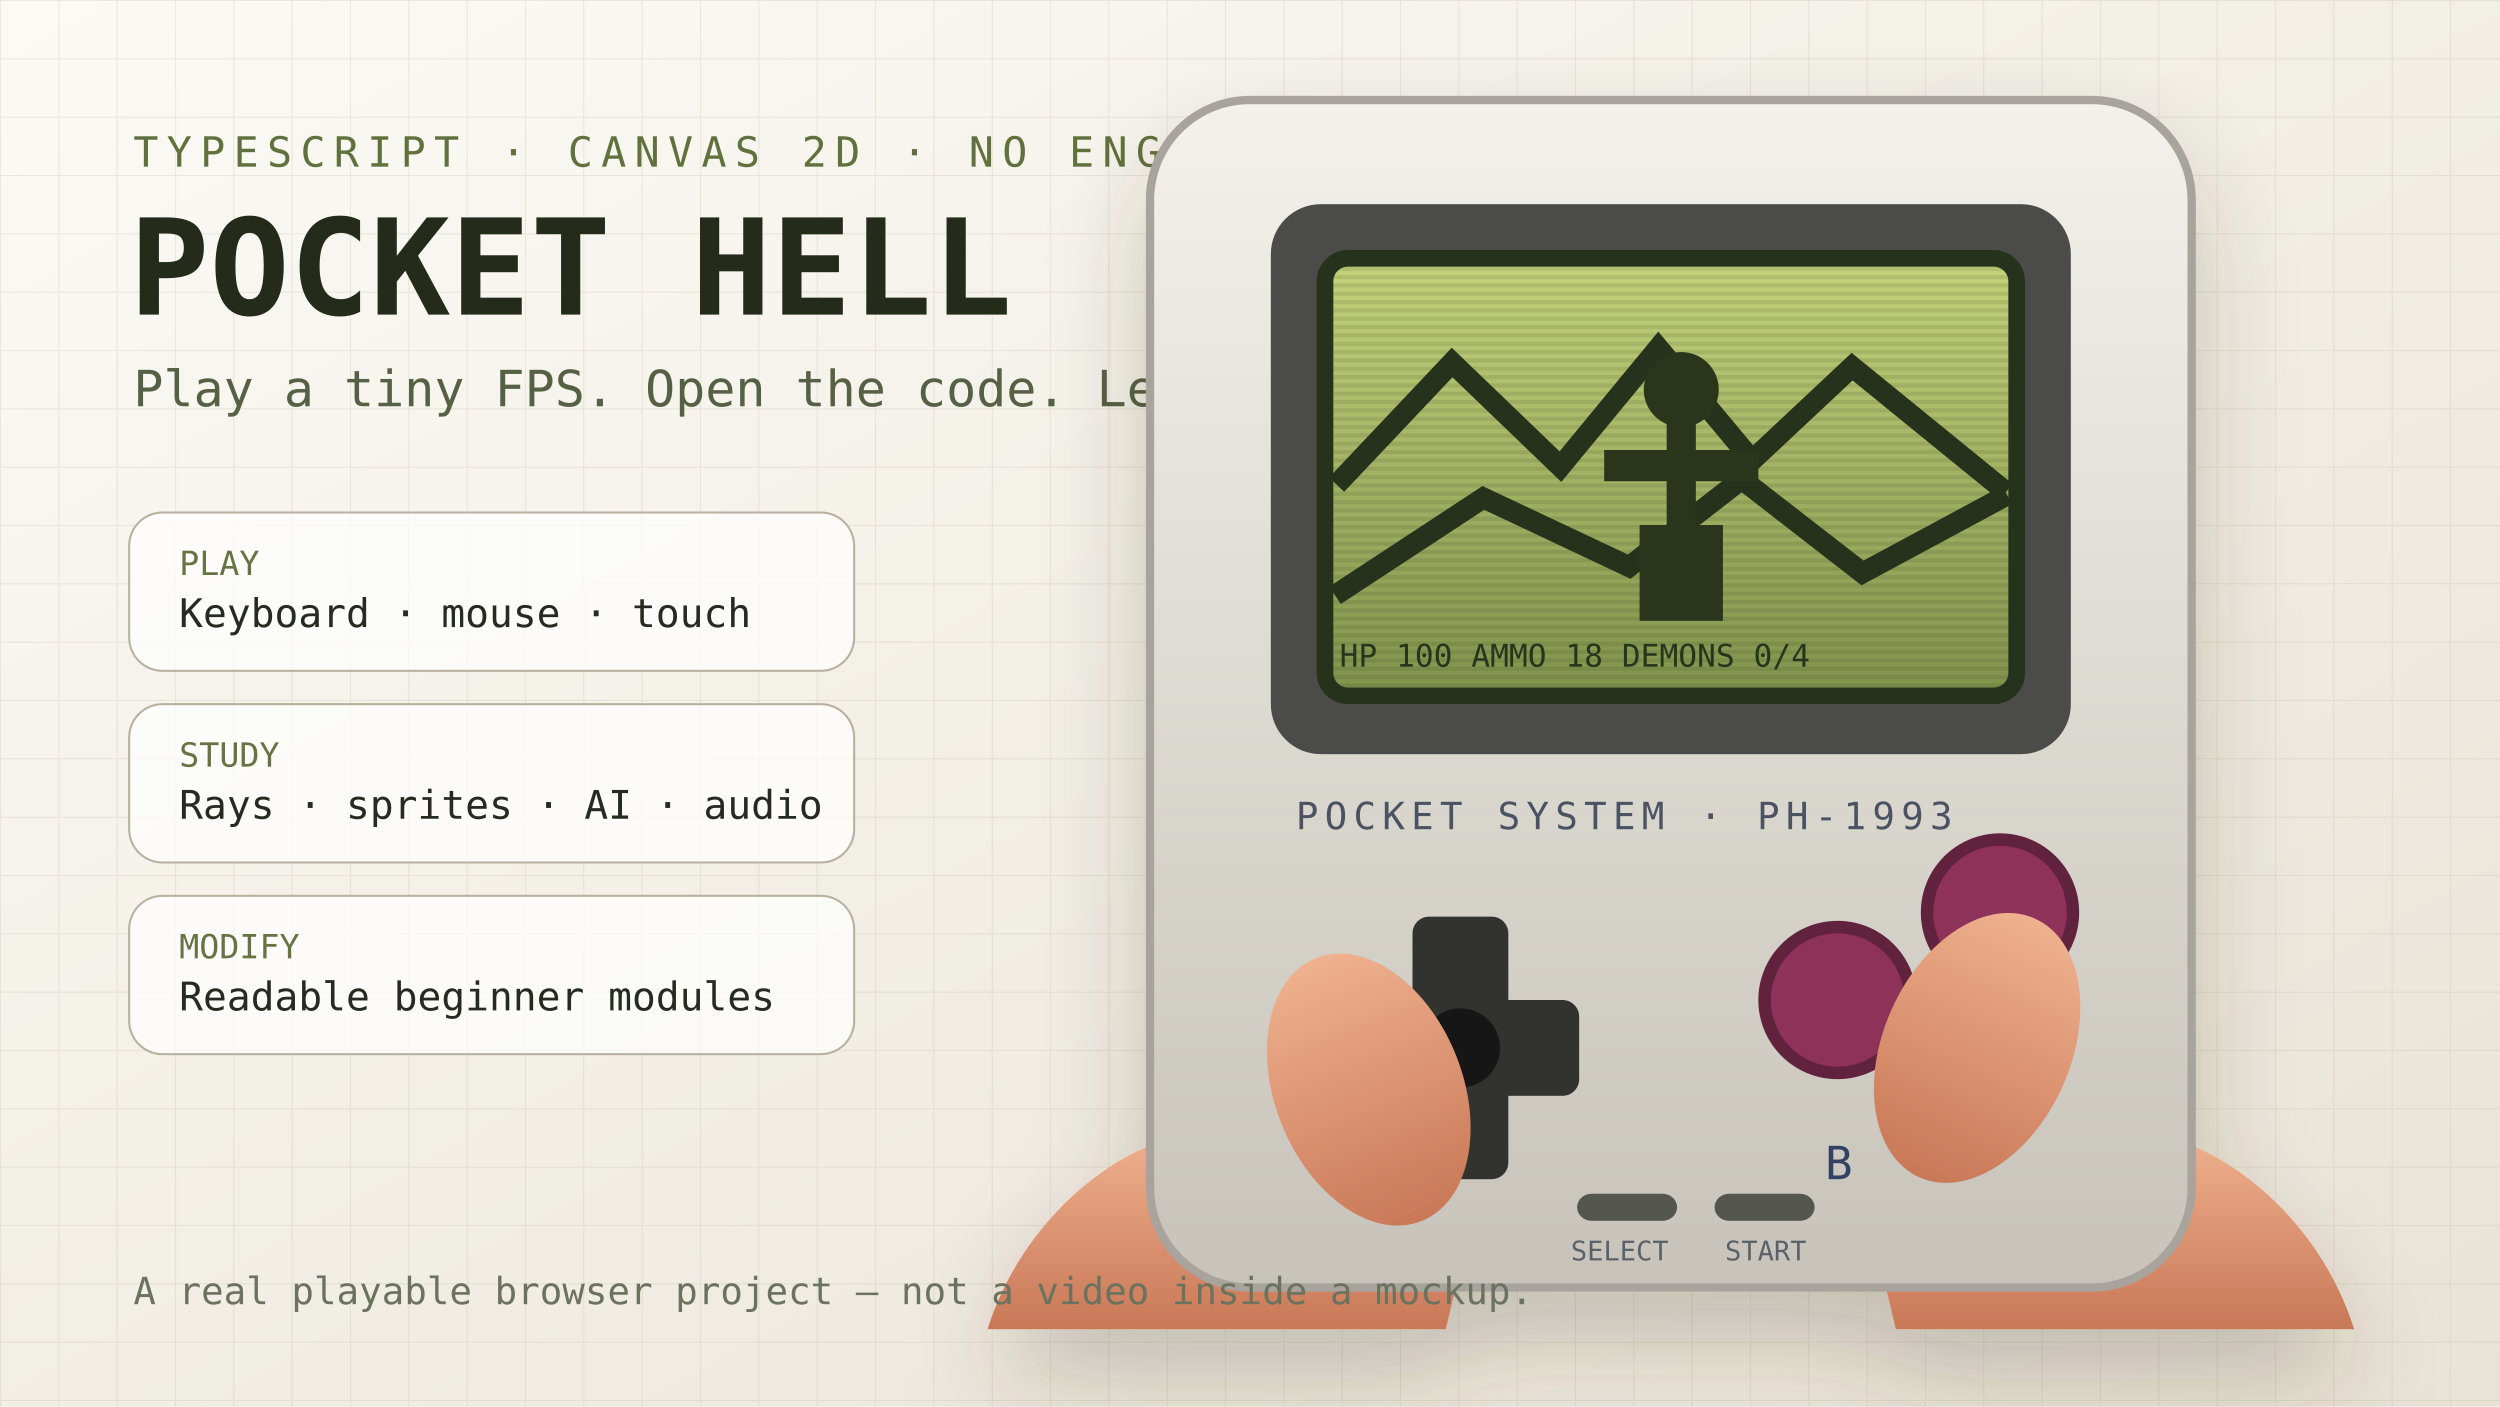
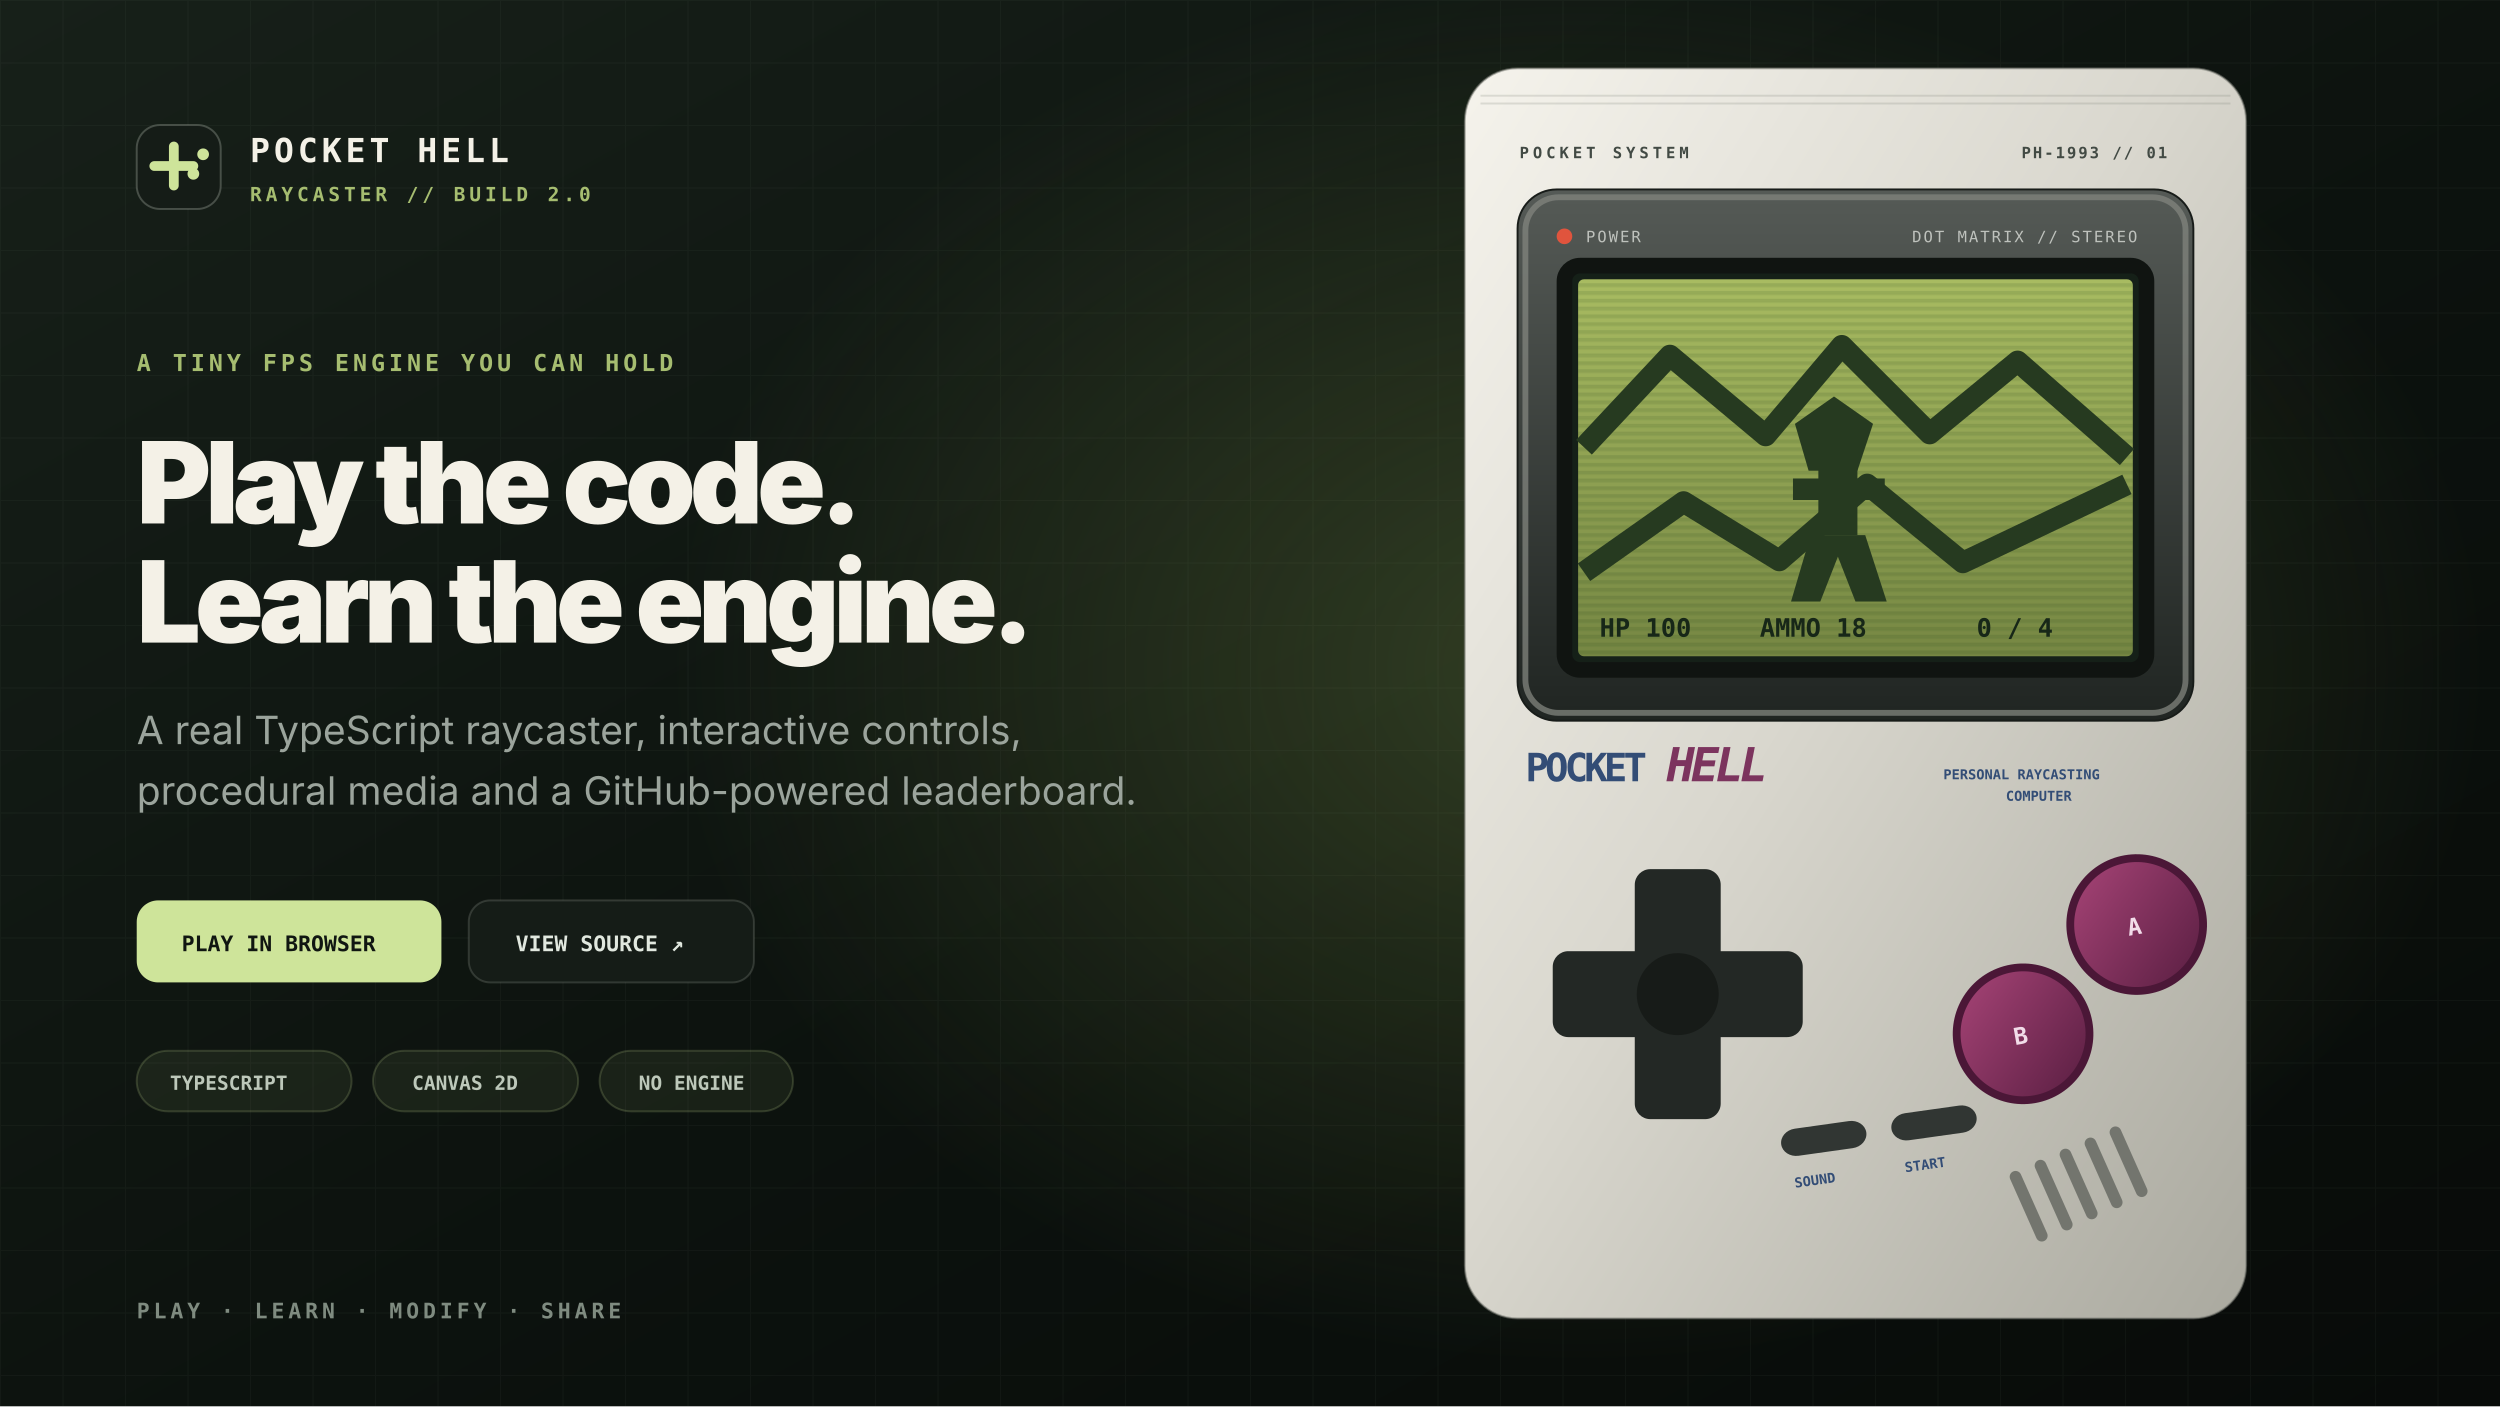
- <svg xmlns="http://www.w3.org/2000/svg" width="1200" height="675" viewBox="0 0 1200 675" role="img" aria-labelledby="title desc">
+ <svg xmlns="http://www.w3.org/2000/svg" width="1280" height="720" viewBox="0 0 1280 720" role="img" aria-labelledby="title desc">
  <defs>
-     <linearGradient id="bg" x1="0" y1="0" x2="1" y2="1">
-       <stop stop-color="#fbfaf5" />
-       <stop offset="1" stop-color="#e9e3d6" />
+     <linearGradient id="background" x1="0" y1="0" x2="1" y2="1">
+       <stop stop-color="#172019" />
+       <stop offset="0.55" stop-color="#0c120e" />
+       <stop offset="1" stop-color="#080b09" />
    </linearGradient>
-     <linearGradient id="shell" x1="0" y1="0" x2="0" y2="1">
-       <stop stop-color="#f3f1eb" />
-       <stop offset="1" stop-color="#c7c3ba" />
+     <radialGradient id="halo">
+       <stop stop-color="#92ae58" stop-opacity=".28" />
+       <stop offset="1" stop-color="#92ae58" stop-opacity="0" />
+     </radialGradient>
+     <linearGradient id="shell" x1="0" y1="0" x2="1" y2="1">
+       <stop stop-color="#f5f3ec" />
+       <stop offset=".46" stop-color="#d9d7ce" />
+       <stop offset="1" stop-color="#aaa99f" />
+     </linearGradient>
+     <linearGradient id="bezel" x1="0" y1="0" x2="0" y2="1">
+       <stop stop-color="#555a56" />
+       <stop offset="1" stop-color="#202522" />
    </linearGradient>
    <linearGradient id="screen" x1="0" y1="0" x2="0" y2="1">
-       <stop stop-color="#c4d27a" />
-       <stop offset="1" stop-color="#81924d" />
+       <stop stop-color="#a8bb61" />
+       <stop offset="1" stop-color="#768743" />
    </linearGradient>
-     <linearGradient id="skin" x1="0" y1="0" x2="0" y2="1">
-       <stop stop-color="#efb18e" />
-       <stop offset="1" stop-color="#c97857" />
+     <linearGradient id="button" x1="0" y1="0" x2="1" y2="1">
+       <stop stop-color="#a94578" />
+       <stop offset="1" stop-color="#571d40" />
    </linearGradient>
-     <filter id="shadow" x="-30%" y="-30%" width="160%" height="190%">
-       <feDropShadow dx="0" dy="24" stdDeviation="24" flood-color="#40382c" flood-opacity=".24" />
-     </filter>
-     <pattern id="grid" width="28" height="28" patternUnits="userSpaceOnUse">
-       <path d="M28 0H0V28" fill="none" stroke="#bdb39f" stroke-width="1" opacity=".25" />
+     <pattern id="grid" width="32" height="32" patternUnits="userSpaceOnUse">
+       <path d="M32 0H0V32" fill="none" stroke="#dce5d9" stroke-opacity=".035" />
    </pattern>
    <pattern id="scan" width="4" height="4" patternUnits="userSpaceOnUse">
-       <rect width="4" height="2" fill="#15230f" opacity=".1" />
+       <rect width="4" height="2" fill="#0f380f" opacity=".11" />
    </pattern>
+     <filter id="deviceShadow" x="-40%" y="-30%" width="180%" height="190%">
+       <feDropShadow dx="0" dy="30" stdDeviation="27" flood-color="#000" flood-opacity=".52" />
+     </filter>
+     <filter id="softShadow" x="-30%" y="-30%" width="160%" height="180%">
+       <feDropShadow dx="0" dy="12" stdDeviation="13" flood-color="#000" flood-opacity=".3" />
+     </filter>
  </defs>
-   <rect width="1200" height="675" fill="url(#bg)" />
-   <rect width="1200" height="675" fill="url(#grid)" />
-   <g font-family="ui-monospace, SFMono-Regular, Menlo, Consolas, monospace">
-     <text x="64" y="80" font-size="20" letter-spacing="4" fill="#61713d">TYPESCRIPT · CANVAS 2D · NO ENGINE</text>
-     <text x="62" y="151" font-size="64" font-weight="800" fill="#242b1a">POCKET HELL</text>
-     <text x="64" y="195" font-size="24" fill="#566044">Play a tiny FPS. Open the code. Learn how raycasting works.</text>
-     <g transform="translate(62 246)">
-       <rect width="348" height="76" rx="16" fill="#fff" fill-opacity=".72" stroke="#b8b19f" />
-       <text x="24" y="30" font-size="16" fill="#667343">PLAY</text>
-       <text x="24" y="55" font-size="19" fill="#252b20">Keyboard · mouse · touch</text>
-       <rect y="92" width="348" height="76" rx="16" fill="#fff" fill-opacity=".72" stroke="#b8b19f" />
-       <text x="24" y="122" font-size="16" fill="#667343">STUDY</text>
-       <text x="24" y="147" font-size="19" fill="#252b20">Rays · sprites · AI · audio</text>
-       <rect y="184" width="348" height="76" rx="16" fill="#fff" fill-opacity=".72" stroke="#b8b19f" />
-       <text x="24" y="214" font-size="16" fill="#667343">MODIFY</text>
-       <text x="24" y="239" font-size="19" fill="#252b20">Readable beginner modules</text>
+   <rect width="1280" height="720" fill="url(#background)" />
+   <rect width="1280" height="720" fill="url(#grid)" />
+   <ellipse cx="808" cy="342" rx="470" ry="360" fill="url(#halo)" />
+   <g font-family="Inter, Arial, sans-serif">
+     <g transform="translate(70 64)">
+       <rect width="43" height="43" rx="12" fill="#151c17" stroke="#dce5d9" stroke-opacity=".25" />
+       <path d="M9 21h20M19 11v20" stroke="#cee49a" stroke-width="5" stroke-linecap="round" />
+       <circle cx="34" cy="15" r="3" fill="#cee49a" />
+       <circle cx="29" cy="25" r="3" fill="#cee49a" />
+       <text x="58" y="19" fill="#f4f1e7" font-family="ui-monospace, monospace" font-size="17" font-weight="800" letter-spacing="2">POCKET HELL</text>
+       <text x="58" y="39" fill="#a6bd70" font-family="ui-monospace, monospace" font-size="10" font-weight="800" letter-spacing="2">RAYCASTER // BUILD 2.0</text>
    </g>
-     <g transform="translate(552 48)" filter="url(#shadow)">
-       <path d="M20 496c-38 6-82 43-98 94h220l20-84z" fill="url(#skin)" />
-       <path d="M480 496c38 6 82 43 98 94H358l-20-84z" fill="url(#skin)" />
-       <rect width="500" height="570" rx="48" fill="url(#shell)" stroke="#a8a49d" stroke-width="4" />
-       <rect x="58" y="50" width="384" height="264" rx="24" fill="#4b4b48" />
-       <rect x="84" y="76" width="332" height="210" rx="11" fill="url(#screen)" stroke="#26331c" stroke-width="8" />
-       <rect x="88" y="80" width="324" height="202" fill="url(#scan)" />
-       <g fill="none" stroke="#26331c" stroke-width="10" stroke-linecap="square">
-         <path d="M93 181L145 126 197 176 244 119 289 173 337 128 407 185" />
-         <path d="M93 235L160 191 230 224 284 182 342 227 407 192" />
+     <g transform="translate(70 190)">
+       <text fill="#a6bd70" font-family="ui-monospace, monospace" font-size="12" font-weight="800" letter-spacing="2">A TINY FPS ENGINE YOU CAN HOLD</text>
+       <text y="78" fill="#f4f1e7" font-size="58" font-weight="850" letter-spacing="-3">Play the code.</text>
+       <text y="139" fill="#f4f1e7" font-size="58" font-weight="850" letter-spacing="-3">Learn the engine.</text>
+       <text y="191" fill="#9ba49c" font-size="20">A real TypeScript raycaster, interactive controls,</text>
+       <text y="222" fill="#9ba49c" font-size="20">procedural media and a GitHub-powered leaderboard.</text>
+       <g transform="translate(0 271)" font-family="ui-monospace, monospace" font-size="11" font-weight="800">
+         <rect width="156" height="42" rx="11" fill="#cee49a" />
+         <text x="23" y="26" fill="#101611">PLAY IN BROWSER</text>
+         <rect x="170" width="146" height="42" rx="11" fill="#151c17" stroke="#e1e8df" stroke-opacity=".16" />
+         <text x="194" y="26" fill="#e1e8df">VIEW SOURCE ↗</text>
      </g>
-       <g fill="#29361f">
-         <rect x="248" y="138" width="14" height="76" />
-         <rect x="218" y="168" width="74" height="15" />
-         <circle cx="255" cy="139" r="18" />
-         <rect x="235" y="204" width="40" height="46" />
+       <g transform="translate(0 348)" font-family="ui-monospace, monospace" font-size="10" font-weight="800" fill="#bdc8ba">
+         <rect width="110" height="31" rx="16" fill="#cfe49a" fill-opacity=".07" stroke="#cfe49a" stroke-opacity=".18" />
+         <text x="17" y="20">TYPESCRIPT</text>
+         <rect x="121" width="105" height="31" rx="16" fill="#cfe49a" fill-opacity=".07" stroke="#cfe49a" stroke-opacity=".18" />
+         <text x="141" y="20">CANVAS 2D</text>
+         <rect x="237" width="99" height="31" rx="16" fill="#cfe49a" fill-opacity=".07" stroke="#cfe49a" stroke-opacity=".18" />
+         <text x="257" y="20">NO ENGINE</text>
      </g>
-       <text x="91" y="272" font-size="15" fill="#28351e">HP 100  AMMO 18  DEMONS 0/4</text>
-       <text x="70" y="350" font-size="18" letter-spacing="3" fill="#4b5362">POCKET SYSTEM · PH-1993</text>
-       <g transform="translate(92 392)" fill="#30312f">
-         <rect x="34" width="46" height="126" rx="8" />
-         <rect y="40" width="114" height="46" rx="8" />
-         <circle cx="57" cy="63" r="19" fill="#171817" />
+     </g>
+   </g>
+   <g transform="translate(750 35)">
+     <rect x="0" y="0" width="400" height="640" rx="27" fill="url(#shell)" stroke="#7c7d76" stroke-opacity=".55" />
+     <path d="M8 14h384M8 18h384" stroke="#777971" stroke-opacity=".2" />
+     <text x="28" y="46" fill="#424a44" font-family="ui-monospace, monospace" font-size="8" font-weight="800" letter-spacing="2">POCKET SYSTEM</text>
+     <text x="285" y="46" fill="#424a44" font-family="ui-monospace, monospace" font-size="8" font-weight="800" letter-spacing="1">PH-1993 // 01</text>
+     <g transform="translate(27 62)">
+       <rect width="346" height="272" rx="20" fill="url(#bezel)" stroke="#181c19" />
+       <rect x="4" y="4" width="338" height="264" rx="17" fill="none" stroke="#81847e" stroke-width="3" opacity=".75" />
+       <circle cx="24" cy="24" r="4" fill="#e0543d" />
+       <text x="35" y="27" fill="#e9ece6" fill-opacity=".72" font-family="ui-monospace, monospace" font-size="8" letter-spacing="1">POWER</text>
+       <text x="202" y="27" fill="#e9ece6" fill-opacity=".72" font-family="ui-monospace, monospace" font-size="8" letter-spacing="1">DOT MATRIX // STEREO</text>
+       <rect x="24" y="39" width="298" height="207" rx="8" fill="#152018" stroke="#101411" stroke-width="8" />
+       <rect x="31" y="46" width="284" height="193" rx="3" fill="url(#screen)" />
+       <rect x="31" y="46" width="284" height="193" fill="url(#scan)" />
+       <g stroke="#263a20" stroke-width="11" fill="none" stroke-linejoin="round">
+         <path d="M34 132L78 85 127 126 166 80 211 125 256 88 312 137" />
+         <path d="M34 196L85 160 134 190 179 151 228 191 312 151" />
      </g>
-       <g transform="translate(330 432)">
-         <circle cx="0" cy="0" r="35" fill="#8e315a" stroke="#61213e" stroke-width="6" />
-         <circle cx="78" cy="-42" r="35" fill="#8e315a" stroke="#61213e" stroke-width="6" />
+       <g fill="#263a20">
+         <path d="M162 106l20 14-8 24h-25l-7-24z" />
+         <rect x="154" y="143" width="20" height="34" />
+         <rect x="141" y="148" width="47" height="11" />
+         <path d="M150 177l-10 34h15l9-23 9 23h16l-11-34z" />
      </g>
-       <text x="324" y="518" font-size="22" fill="#334262">B</text>
-       <text x="402" y="476" font-size="22" fill="#334262">A</text>
-       <rect x="205" y="525" width="48" height="13" rx="7" fill="#555650" />
-       <rect x="271" y="525" width="48" height="13" rx="7" fill="#555650" />
-       <text x="202" y="557" font-size="13" fill="#5a6267">SELECT</text>
-       <text x="276" y="557" font-size="13" fill="#5a6267">START</text>
-       <ellipse cx="105" cy="475" rx="45" ry="68" fill="url(#skin)" transform="rotate(-22 105 475)" />
-       <ellipse cx="397" cy="455" rx="45" ry="68" fill="url(#skin)" transform="rotate(24 397 455)" />
+       <g fill="#172718" font-family="ui-monospace, monospace" font-size="13" font-weight="900">
+         <text x="42" y="229">HP 100</text>
+         <text x="124" y="229">AMMO 18</text>
+         <text x="235" y="229">0 / 4</text>
+       </g>
    </g>
-     <text x="64" y="626" font-size="18" fill="#6b725e">A real playable browser project — not a video inside a mockup.</text>
+     <g font-family="ui-monospace, monospace">
+       <text x="31" y="365" fill="#334d76" font-size="20" font-weight="900" letter-spacing="-2">POCKET <tspan fill="#7c345e" font-style="italic" font-size="24">HELL</tspan>
+       </text>
+       <text x="245" y="364" fill="#334d76" font-size="7" font-weight="900">PERSONAL RAYCASTING</text>
+       <text x="277" y="375" fill="#334d76" font-size="7" font-weight="900">COMPUTER</text>
+     </g>
+     <g transform="translate(45 410)" fill="#232825">
+       <rect x="42" y="0" width="44" height="128" rx="8" />
+       <rect x="0" y="42" width="128" height="44" rx="8" />
+       <circle cx="64" cy="64" r="21" fill="#171b18" />
+     </g>
+     <g transform="translate(278 450) rotate(-10)">
+       <circle cx="0" cy="45" r="34" fill="url(#button)" stroke="#4b1737" stroke-width="4" />
+       <circle cx="67" cy="0" r="34" fill="url(#button)" stroke="#4b1737" stroke-width="4" />
+       <text x="-5" y="50" fill="#f2dce9" font-family="ui-monospace, monospace" font-weight="900">B</text>
+       <text x="62" y="5" fill="#f2dce9" font-family="ui-monospace, monospace" font-weight="900">A</text>
+     </g>
+     <g transform="translate(161 544) rotate(-8)">
+       <rect width="44" height="14" rx="8" fill="#313633" />
+       <rect x="57" width="44" height="14" rx="8" fill="#313633" />
+       <text x="4" y="30" fill="#334d76" font-family="ui-monospace, monospace" font-size="7" font-weight="900">SOUND</text>
+       <text x="61" y="30" fill="#334d76" font-family="ui-monospace, monospace" font-size="7" font-weight="900">START</text>
+     </g>
+     <g transform="translate(278 566) rotate(-24)" fill="#73756e">
+       <rect width="6" height="39" rx="3" />
+       <rect x="14" width="6" height="39" rx="3" />
+       <rect x="28" width="6" height="39" rx="3" />
+       <rect x="42" width="6" height="39" rx="3" />
+       <rect x="56" width="6" height="39" rx="3" />
+     </g>
  </g>
+   <text x="70" y="675" fill="#7f8b80" font-family="ui-monospace, monospace" font-size="11" font-weight="800" letter-spacing="2">PLAY · LEARN · MODIFY · SHARE</text>
</svg>
